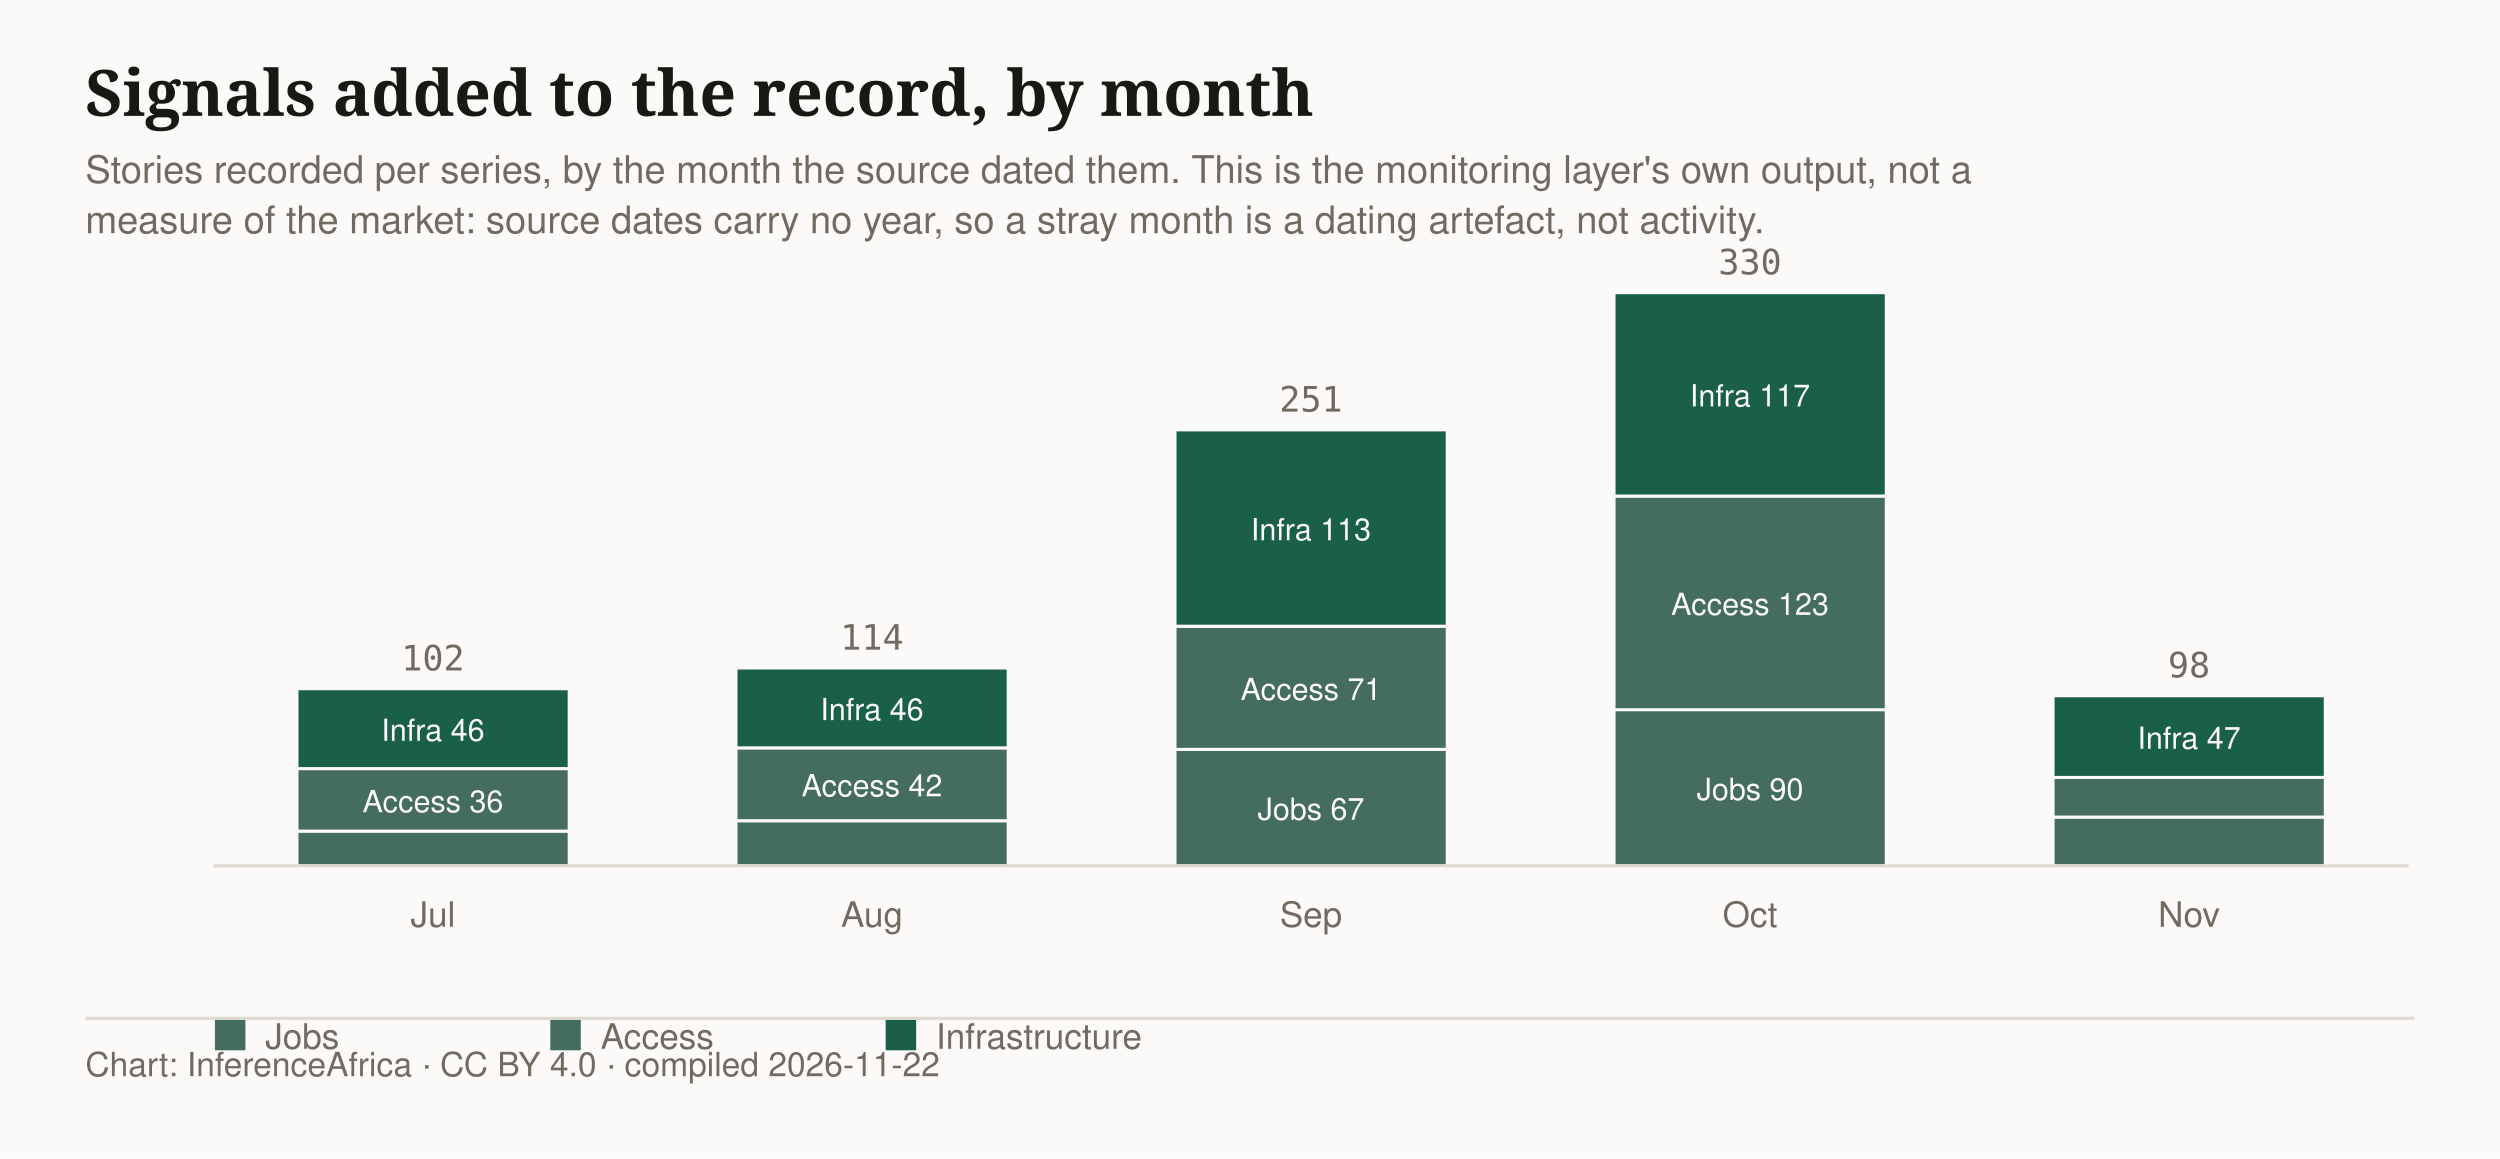
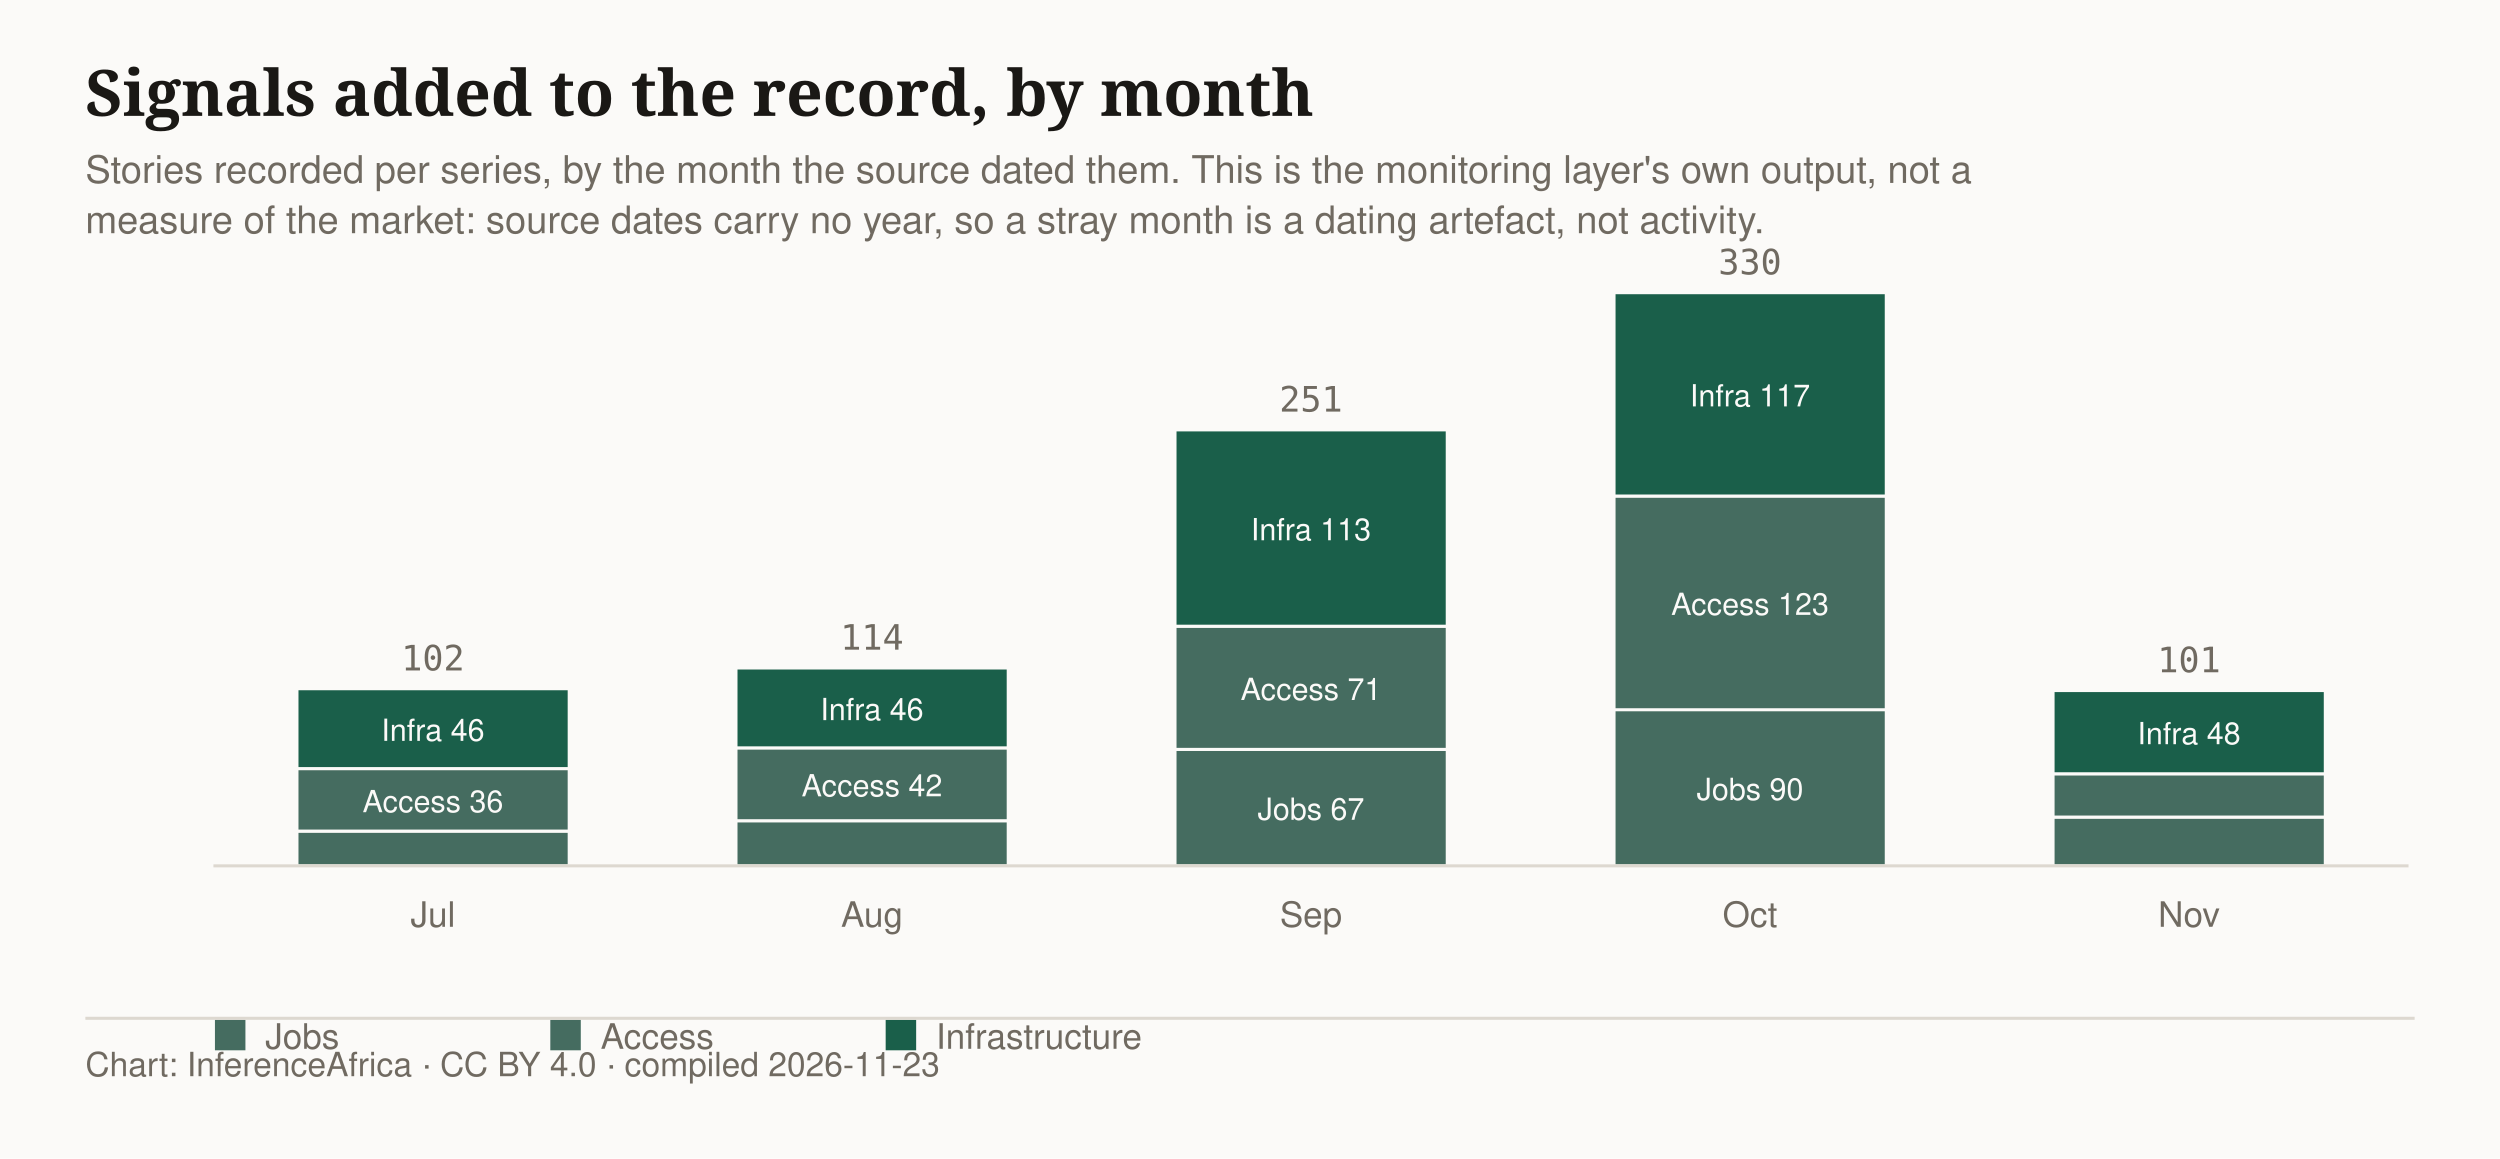
- <svg xmlns="http://www.w3.org/2000/svg" viewBox="0 0 820 380" width="820" height="380" role="img" aria-label="Signals added to the record by month and series: Jul 102, Aug 114, Sep 251, Oct 330, Nov 98. This measures the monitoring layer, not the market.">
+ <svg xmlns="http://www.w3.org/2000/svg" viewBox="0 0 820 380" width="820" height="380" role="img" aria-label="Signals added to the record by month and series: Jul 102, Aug 114, Sep 251, Oct 330, Nov 101. This measures the monitoring layer, not the market.">
  <defs>
    <pattern id="status-proposal" width="6" height="6" patternUnits="userSpaceOnUse">
      <path d="M0 6L6 0" stroke="#756342" stroke-width="1" />
    </pattern>
  </defs>
  <rect width="820" height="380" fill="#fbfaf8" />
  <text x="28" y="38" font-family="'Source Serif 4',Georgia,serif" font-size="21" font-weight="600" fill="#1a1815" style="font-variant-numeric:tabular-nums lining-nums">Signals added to the record, by month</text>
  <text x="28" y="60.0" font-family="IBM Plex Sans,-apple-system,'Segoe UI',Helvetica,Arial,sans-serif" font-size="12.5" fill="#706a61" style="font-variant-numeric:tabular-nums lining-nums">Stories recorded per series, by the month the source dated them. This is the monitoring layer's own output, not a</text>
  <text x="28" y="76.5" font-family="IBM Plex Sans,-apple-system,'Segoe UI',Helvetica,Arial,sans-serif" font-size="12.5" fill="#706a61" style="font-variant-numeric:tabular-nums lining-nums">measure of the market: source dates carry no year, so a stray month is a dating artefact, not activity.</text>
  <rect x="97.4" y="272.6" width="89.3" height="11.4" fill="#456c60" data-status="measured" stroke="#fbfaf8" stroke-width="1" />
  <rect x="97.4" y="252.1" width="89.3" height="20.5" fill="#456c60" data-status="measured" stroke="#fbfaf8" stroke-width="1" />
  <text x="142.0" y="266.4" text-anchor="middle" font-family="IBM Plex Sans,-apple-system,'Segoe UI',Helvetica,Arial,sans-serif" font-size="10" fill="#fbfaf8" style="font-variant-numeric:tabular-nums lining-nums">Access 36</text>
  <rect x="97.4" y="225.9" width="89.3" height="26.2" fill="#1a5f4a" data-status="measured" stroke="#fbfaf8" stroke-width="1" />
  <text x="142.0" y="243.0" text-anchor="middle" font-family="IBM Plex Sans,-apple-system,'Segoe UI',Helvetica,Arial,sans-serif" font-size="10" fill="#fbfaf8" style="font-variant-numeric:tabular-nums lining-nums">Infra 46</text>
  <text x="142.0" y="219.9" text-anchor="middle" font-family="'IBM Plex Mono',Consolas,monospace" font-size="11.5" fill="#706a61" style="font-variant-numeric:tabular-nums lining-nums">102</text>
  <text x="142.0" y="304" text-anchor="middle" font-family="IBM Plex Sans,-apple-system,'Segoe UI',Helvetica,Arial,sans-serif" font-size="11.5" fill="#706a61" style="font-variant-numeric:tabular-nums lining-nums">Jul</text>
  <rect x="241.4" y="269.2" width="89.3" height="14.8" fill="#456c60" data-status="measured" stroke="#fbfaf8" stroke-width="1" />
  <rect x="241.4" y="245.3" width="89.3" height="23.9" fill="#456c60" data-status="measured" stroke="#fbfaf8" stroke-width="1" />
  <text x="286.0" y="261.2" text-anchor="middle" font-family="IBM Plex Sans,-apple-system,'Segoe UI',Helvetica,Arial,sans-serif" font-size="10" fill="#fbfaf8" style="font-variant-numeric:tabular-nums lining-nums">Access 42</text>
  <rect x="241.4" y="219.1" width="89.3" height="26.2" fill="#1a5f4a" data-status="measured" stroke="#fbfaf8" stroke-width="1" />
  <text x="286.0" y="236.2" text-anchor="middle" font-family="IBM Plex Sans,-apple-system,'Segoe UI',Helvetica,Arial,sans-serif" font-size="10" fill="#fbfaf8" style="font-variant-numeric:tabular-nums lining-nums">Infra 46</text>
  <text x="286.0" y="213.1" text-anchor="middle" font-family="'IBM Plex Mono',Consolas,monospace" font-size="11.5" fill="#706a61" style="font-variant-numeric:tabular-nums lining-nums">114</text>
  <text x="286.0" y="304" text-anchor="middle" font-family="IBM Plex Sans,-apple-system,'Segoe UI',Helvetica,Arial,sans-serif" font-size="11.5" fill="#706a61" style="font-variant-numeric:tabular-nums lining-nums">Aug</text>
  <rect x="385.4" y="245.8" width="89.3" height="38.2" fill="#456c60" data-status="measured" stroke="#fbfaf8" stroke-width="1" />
  <text x="430.0" y="268.9" text-anchor="middle" font-family="IBM Plex Sans,-apple-system,'Segoe UI',Helvetica,Arial,sans-serif" font-size="10" fill="#fbfaf8" style="font-variant-numeric:tabular-nums lining-nums">Jobs 67</text>
  <rect x="385.4" y="205.4" width="89.3" height="40.4" fill="#456c60" data-status="measured" stroke="#fbfaf8" stroke-width="1" />
  <text x="430.0" y="229.6" text-anchor="middle" font-family="IBM Plex Sans,-apple-system,'Segoe UI',Helvetica,Arial,sans-serif" font-size="10" fill="#fbfaf8" style="font-variant-numeric:tabular-nums lining-nums">Access 71</text>
  <rect x="385.4" y="141.0" width="89.3" height="64.4" fill="#1a5f4a" data-status="measured" stroke="#fbfaf8" stroke-width="1" />
  <text x="430.0" y="177.2" text-anchor="middle" font-family="IBM Plex Sans,-apple-system,'Segoe UI',Helvetica,Arial,sans-serif" font-size="10" fill="#fbfaf8" style="font-variant-numeric:tabular-nums lining-nums">Infra 113</text>
  <text x="430.0" y="135.0" text-anchor="middle" font-family="'IBM Plex Mono',Consolas,monospace" font-size="11.5" fill="#706a61" style="font-variant-numeric:tabular-nums lining-nums">251</text>
  <text x="430.0" y="304" text-anchor="middle" font-family="IBM Plex Sans,-apple-system,'Segoe UI',Helvetica,Arial,sans-serif" font-size="11.5" fill="#706a61" style="font-variant-numeric:tabular-nums lining-nums">Sep</text>
  <rect x="529.4" y="232.7" width="89.3" height="51.3" fill="#456c60" data-status="measured" stroke="#fbfaf8" stroke-width="1" />
  <text x="574.0" y="262.4" text-anchor="middle" font-family="IBM Plex Sans,-apple-system,'Segoe UI',Helvetica,Arial,sans-serif" font-size="10" fill="#fbfaf8" style="font-variant-numeric:tabular-nums lining-nums">Jobs 90</text>
  <rect x="529.4" y="162.7" width="89.3" height="70.1" fill="#456c60" data-status="measured" stroke="#fbfaf8" stroke-width="1" />
  <text x="574.0" y="201.7" text-anchor="middle" font-family="IBM Plex Sans,-apple-system,'Segoe UI',Helvetica,Arial,sans-serif" font-size="10" fill="#fbfaf8" style="font-variant-numeric:tabular-nums lining-nums">Access 123</text>
  <rect x="529.4" y="96.0" width="89.3" height="66.7" fill="#1a5f4a" data-status="measured" stroke="#fbfaf8" stroke-width="1" />
  <text x="574.0" y="133.3" text-anchor="middle" font-family="IBM Plex Sans,-apple-system,'Segoe UI',Helvetica,Arial,sans-serif" font-size="10" fill="#fbfaf8" style="font-variant-numeric:tabular-nums lining-nums">Infra 117</text>
  <text x="574.0" y="90.0" text-anchor="middle" font-family="'IBM Plex Mono',Consolas,monospace" font-size="11.5" fill="#706a61" style="font-variant-numeric:tabular-nums lining-nums">330</text>
  <text x="574.0" y="304" text-anchor="middle" font-family="IBM Plex Sans,-apple-system,'Segoe UI',Helvetica,Arial,sans-serif" font-size="11.5" fill="#706a61" style="font-variant-numeric:tabular-nums lining-nums">Oct</text>
  <rect x="673.4" y="268.0" width="89.3" height="16.0" fill="#456c60" data-status="measured" stroke="#fbfaf8" stroke-width="1" />
-   <rect x="673.4" y="254.9" width="89.3" height="13.1" fill="#456c60" data-status="measured" stroke="#fbfaf8" stroke-width="1" />
-   <rect x="673.4" y="228.2" width="89.3" height="26.8" fill="#1a5f4a" data-status="measured" stroke="#fbfaf8" stroke-width="1" />
-   <text x="718.0" y="245.6" text-anchor="middle" font-family="IBM Plex Sans,-apple-system,'Segoe UI',Helvetica,Arial,sans-serif" font-size="10" fill="#fbfaf8" style="font-variant-numeric:tabular-nums lining-nums">Infra 47</text>
-   <text x="718.0" y="222.2" text-anchor="middle" font-family="'IBM Plex Mono',Consolas,monospace" font-size="11.5" fill="#706a61" style="font-variant-numeric:tabular-nums lining-nums">98</text>
+   <rect x="673.4" y="253.8" width="89.3" height="14.2" fill="#456c60" data-status="measured" stroke="#fbfaf8" stroke-width="1" />
+   <rect x="673.4" y="226.5" width="89.3" height="27.3" fill="#1a5f4a" data-status="measured" stroke="#fbfaf8" stroke-width="1" />
+   <text x="718.0" y="244.1" text-anchor="middle" font-family="IBM Plex Sans,-apple-system,'Segoe UI',Helvetica,Arial,sans-serif" font-size="10" fill="#fbfaf8" style="font-variant-numeric:tabular-nums lining-nums">Infra 48</text>
+   <text x="718.0" y="220.5" text-anchor="middle" font-family="'IBM Plex Mono',Consolas,monospace" font-size="11.5" fill="#706a61" style="font-variant-numeric:tabular-nums lining-nums">101</text>
  <text x="718.0" y="304" text-anchor="middle" font-family="IBM Plex Sans,-apple-system,'Segoe UI',Helvetica,Arial,sans-serif" font-size="11.5" fill="#706a61" style="font-variant-numeric:tabular-nums lining-nums">Nov</text>
  <line x1="70" y1="284" x2="790" y2="284" stroke="#ddd8d0" />
  <rect x="70" y="334" width="11" height="11" fill="#456c60" data-status="measured" stroke="#fbfaf8" stroke-width="1" />
  <text x="87" y="344" font-family="IBM Plex Sans,-apple-system,'Segoe UI',Helvetica,Arial,sans-serif" font-size="11.5" fill="#706a61" style="font-variant-numeric:tabular-nums lining-nums">Jobs</text>
  <rect x="180" y="334" width="11" height="11" fill="#456c60" data-status="measured" stroke="#fbfaf8" stroke-width="1" />
  <text x="197" y="344" font-family="IBM Plex Sans,-apple-system,'Segoe UI',Helvetica,Arial,sans-serif" font-size="11.5" fill="#706a61" style="font-variant-numeric:tabular-nums lining-nums">Access</text>
  <rect x="290" y="334" width="11" height="11" fill="#1a5f4a" data-status="measured" stroke="#fbfaf8" stroke-width="1" />
  <text x="307" y="344" font-family="IBM Plex Sans,-apple-system,'Segoe UI',Helvetica,Arial,sans-serif" font-size="11.5" fill="#706a61" style="font-variant-numeric:tabular-nums lining-nums">Infrastructure</text>
  <line x1="28" y1="334" x2="792" y2="334" stroke="#ddd8d0" />
-   <text x="28" y="353" font-family="IBM Plex Sans,-apple-system,'Segoe UI',Helvetica,Arial,sans-serif" font-size="11" fill="#706a61" style="font-variant-numeric:tabular-nums lining-nums">Chart: InferenceAfrica · CC BY 4.0 · compiled 2026-11-22</text>
+   <text x="28" y="353" font-family="IBM Plex Sans,-apple-system,'Segoe UI',Helvetica,Arial,sans-serif" font-size="11" fill="#706a61" style="font-variant-numeric:tabular-nums lining-nums">Chart: InferenceAfrica · CC BY 4.0 · compiled 2026-11-23</text>
</svg>
